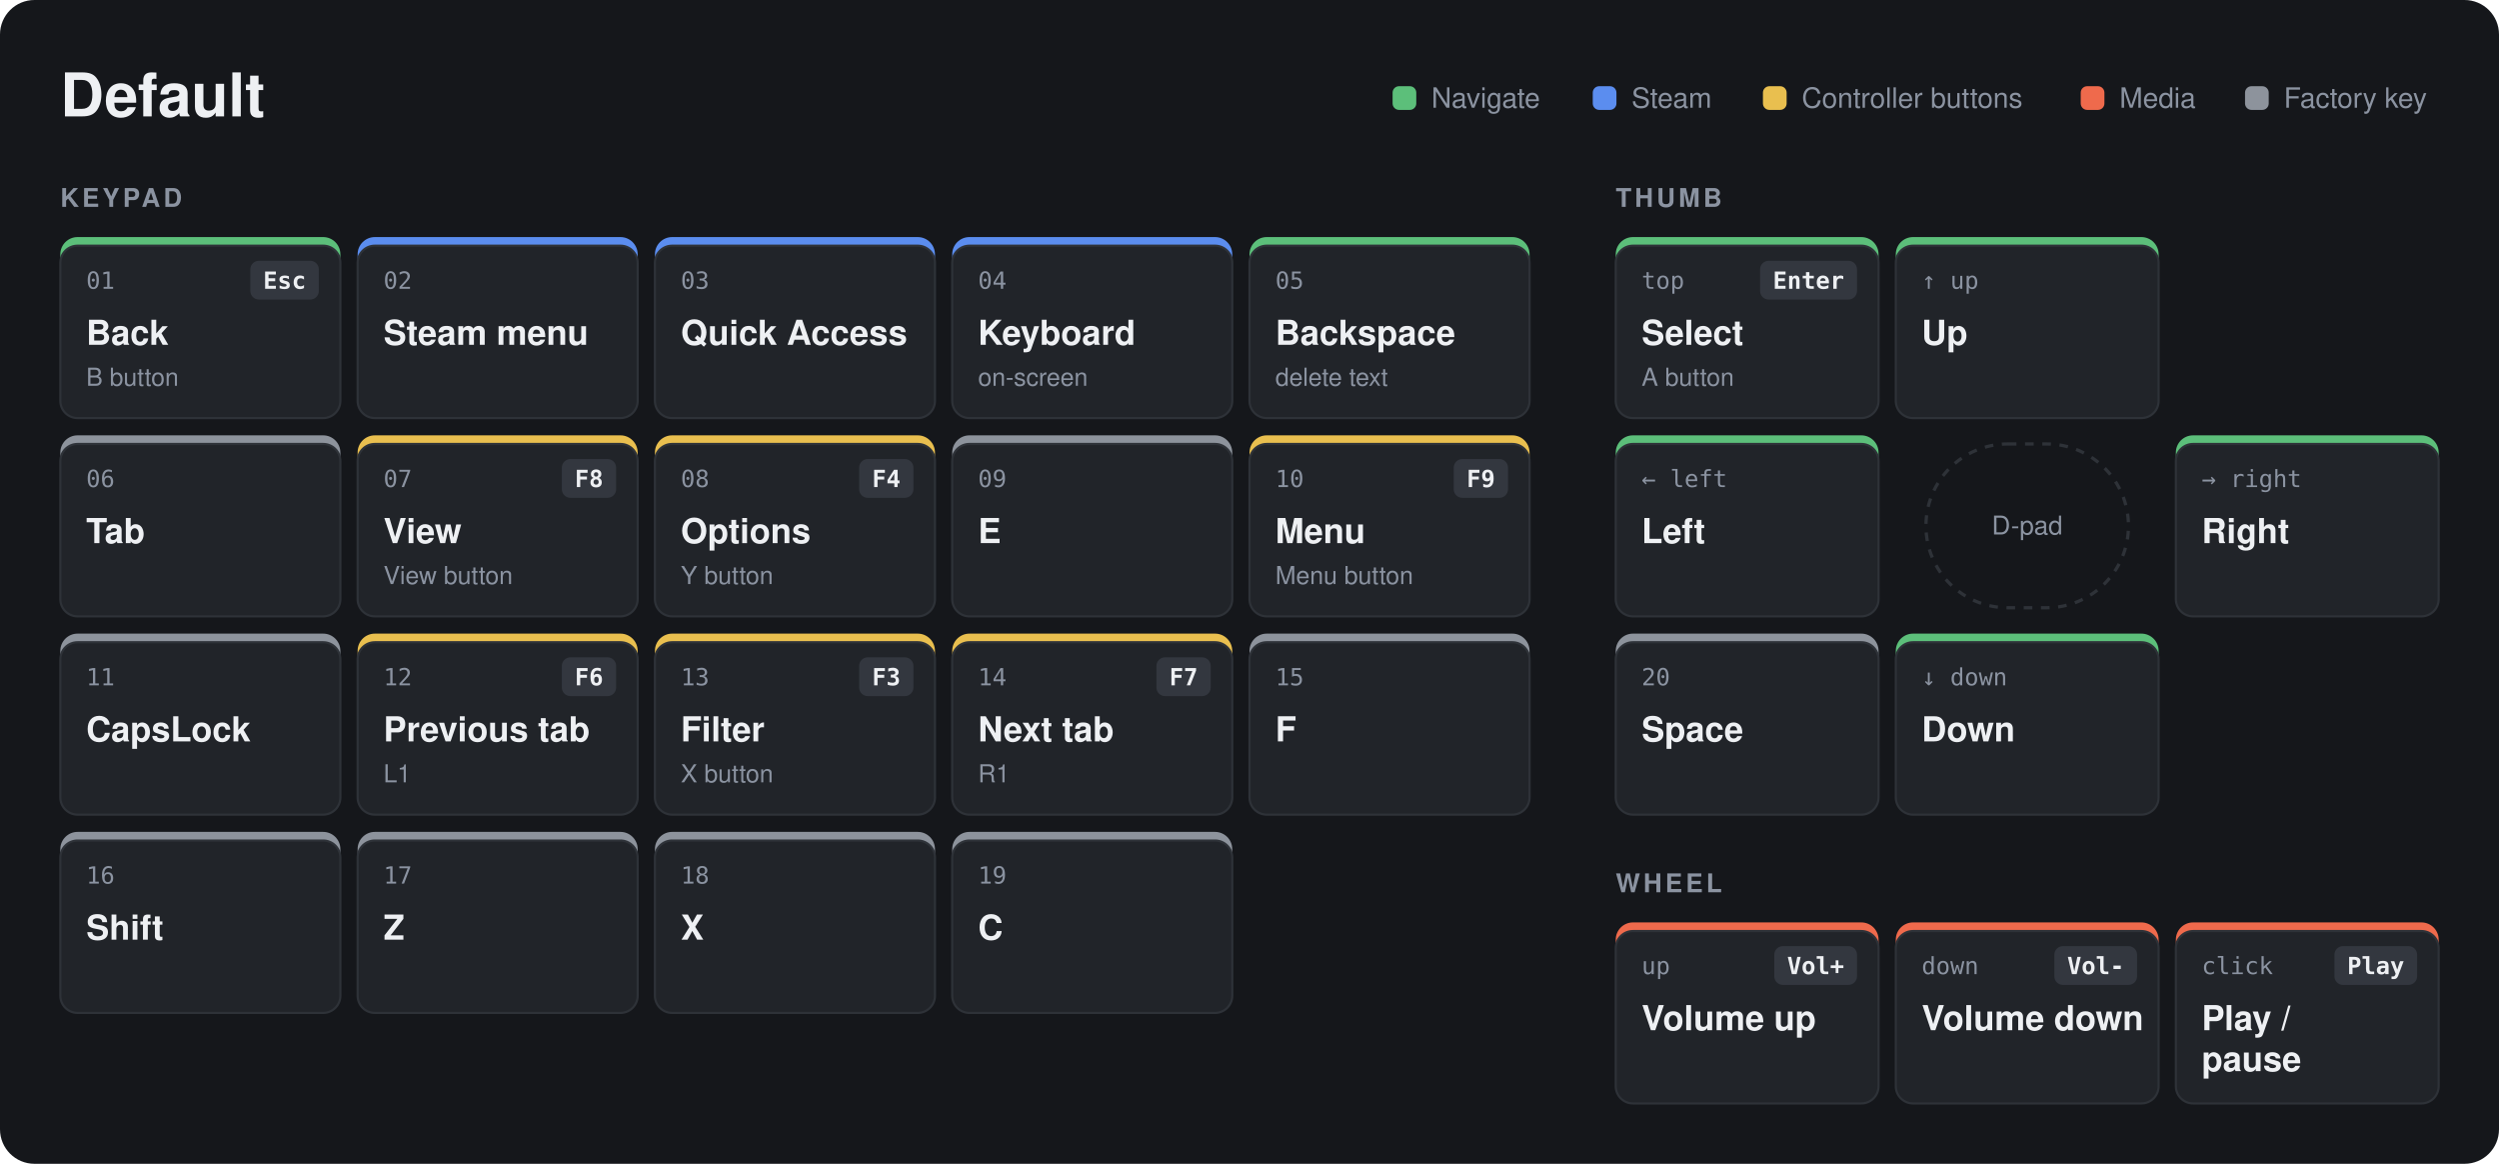
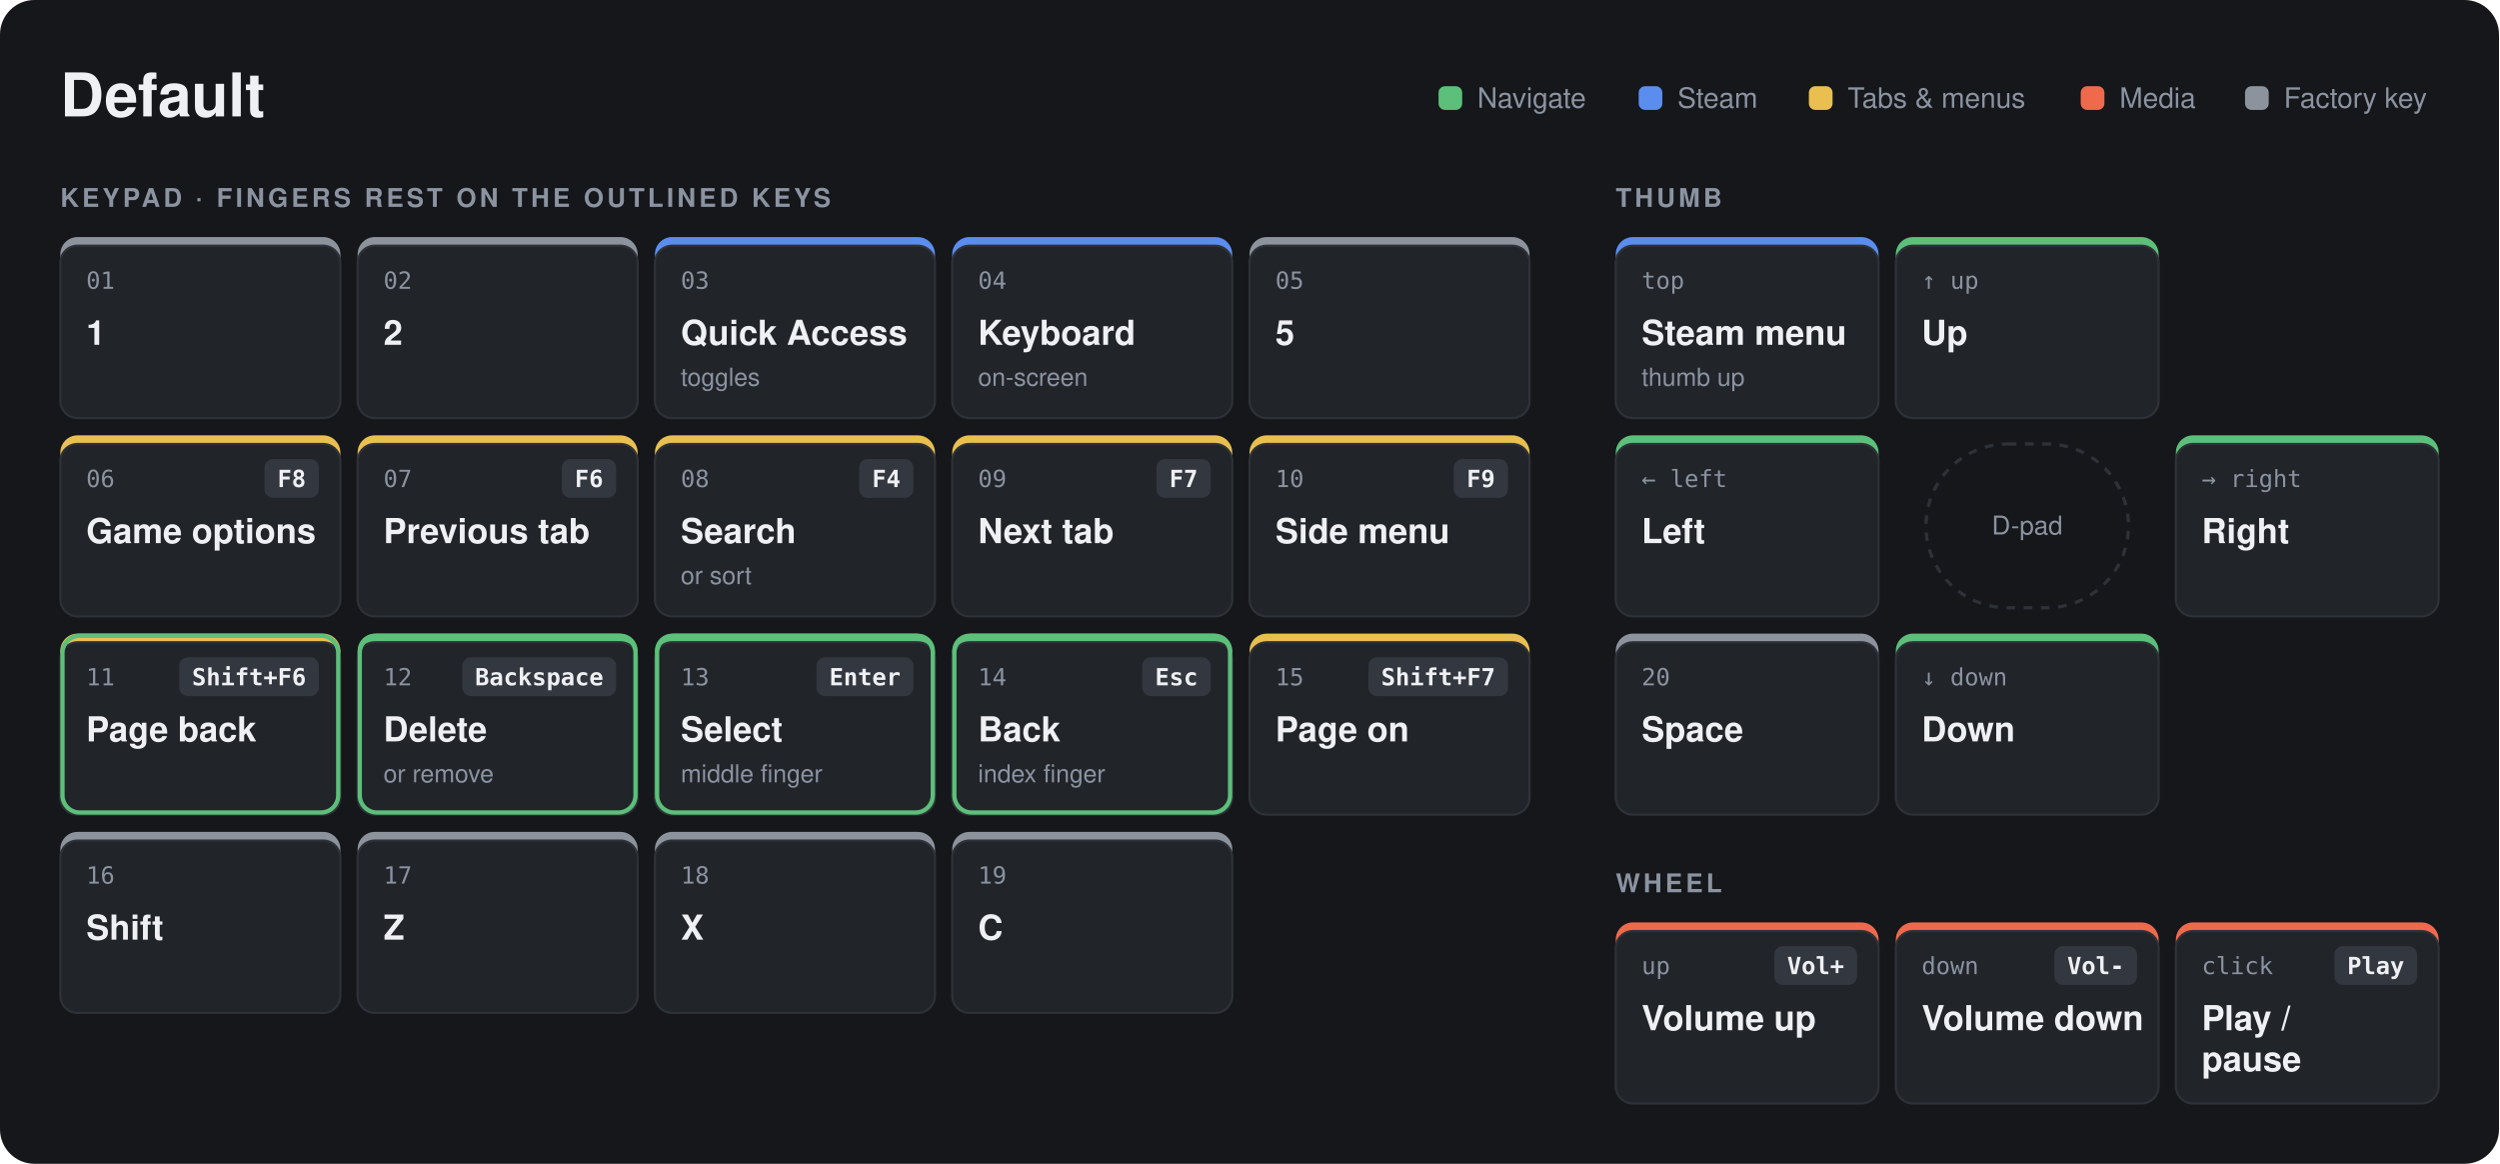
<svg xmlns="http://www.w3.org/2000/svg" width="1160" height="540" viewBox="0 0 1160 540" font-family="-apple-system, BlinkMacSystemFont, Segoe UI, Helvetica, Arial, sans-serif">
  <rect x="0" y="0" width="1160" height="540" rx="16" fill="#15171b" stroke="none" stroke-width="1" />
  <text x="28" y="54" font-size="28" fill="#eef0f3" text-anchor="start" font-weight="bold">Default</text>
  <text x="1060.11" y="50" font-size="13" fill="#8b93a1" text-anchor="start" font-weight="normal">Factory key</text>
  <rect x="1042.11" y="40" width="11" height="11" rx="3" fill="#8d939c" stroke="none" stroke-width="1" />
  <text x="983.84" y="50" font-size="13" fill="#8b93a1" text-anchor="start" font-weight="normal">Media</text>
  <rect x="965.84" y="40" width="11" height="11" rx="3" fill="#ef6a4c" stroke="none" stroke-width="1" />
-   <text x="836.33" y="50" font-size="13" fill="#8b93a1" text-anchor="start" font-weight="normal">Controller buttons</text>
-   <rect x="818.33" y="40" width="11" height="11" rx="3" fill="#e9bf4f" stroke="none" stroke-width="1" />
-   <text x="757.33" y="50" font-size="13" fill="#8b93a1" text-anchor="start" font-weight="normal">Steam</text>
-   <rect x="739.33" y="40" width="11" height="11" rx="3" fill="#5b8def" stroke="none" stroke-width="1" />
-   <text x="664.42" y="50" font-size="13" fill="#8b93a1" text-anchor="start" font-weight="normal">Navigate</text>
-   <rect x="646.42" y="40" width="11" height="11" rx="3" fill="#5cbf7a" stroke="none" stroke-width="1" />
-   <text x="28" y="96" font-size="12" fill="#8b93a1" text-anchor="start" font-weight="bold" letter-spacing="1.5">KEYPAD</text>
+   <text x="857.65" y="50" font-size="13" fill="#8b93a1" text-anchor="start" font-weight="normal">Tabs &amp; menus</text>
+   <rect x="839.65" y="40" width="11" height="11" rx="3" fill="#e9bf4f" stroke="none" stroke-width="1" />
+   <text x="778.65" y="50" font-size="13" fill="#8b93a1" text-anchor="start" font-weight="normal">Steam</text>
+   <rect x="760.65" y="40" width="11" height="11" rx="3" fill="#5b8def" stroke="none" stroke-width="1" />
+   <text x="685.74" y="50" font-size="13" fill="#8b93a1" text-anchor="start" font-weight="normal">Navigate</text>
+   <rect x="667.74" y="40" width="11" height="11" rx="3" fill="#5cbf7a" stroke="none" stroke-width="1" />
+   <text x="28" y="96" font-size="12" fill="#8b93a1" text-anchor="start" font-weight="bold" letter-spacing="1.5">KEYPAD · FINGERS REST ON THE OUTLINED KEYS</text>
  <text x="750" y="96" font-size="12" fill="#8b93a1" text-anchor="start" font-weight="bold" letter-spacing="1.5">THUMB</text>
  <text x="750" y="414" font-size="12" fill="#8b93a1" text-anchor="start" font-weight="bold" letter-spacing="1.5">WHEEL</text>
-   <rect x="28" y="110" width="130" height="84" rx="8" fill="#5cbf7a" stroke="none" stroke-width="1" />
+   <rect x="28" y="110" width="130" height="84" rx="8" fill="#8d939c" stroke="none" stroke-width="1" />
  <rect x="28" y="114" width="130" height="80" rx="8" fill="#212429" stroke="#2e3238" stroke-width="1" />
  <text x="40" y="134" font-size="11" fill="#8b93a1" text-anchor="start" font-weight="normal" font-family="ui-monospace, SFMono-Regular, Menlo, Consolas, monospace">01</text>
-   <rect x="116.2" y="121" width="31.8" height="18" rx="4" fill="#33373f" stroke="none" stroke-width="1" />
-   <text x="132.1" y="134" font-size="11" fill="#eef0f3" text-anchor="middle" font-weight="bold" font-family="ui-monospace, SFMono-Regular, Menlo, Consolas, monospace">Esc</text>
-   <text x="40" y="160" font-size="16" fill="#eef0f3" text-anchor="start" font-weight="bold">Back</text>
-   <text x="40" y="179" font-size="11.5" fill="#8b93a1" text-anchor="start" font-weight="normal">B button</text>
-   <rect x="166" y="110" width="130" height="84" rx="8" fill="#5b8def" stroke="none" stroke-width="1" />
+   <text x="40" y="160" font-size="16" fill="#eef0f3" text-anchor="start" font-weight="bold">1</text>
+   <rect x="166" y="110" width="130" height="84" rx="8" fill="#8d939c" stroke="none" stroke-width="1" />
  <rect x="166" y="114" width="130" height="80" rx="8" fill="#212429" stroke="#2e3238" stroke-width="1" />
  <text x="178" y="134" font-size="11" fill="#8b93a1" text-anchor="start" font-weight="normal" font-family="ui-monospace, SFMono-Regular, Menlo, Consolas, monospace">02</text>
-   <text x="178" y="160" font-size="16" fill="#eef0f3" text-anchor="start" font-weight="bold">Steam menu</text>
+   <text x="178" y="160" font-size="16" fill="#eef0f3" text-anchor="start" font-weight="bold">2</text>
  <rect x="304" y="110" width="130" height="84" rx="8" fill="#5b8def" stroke="none" stroke-width="1" />
  <rect x="304" y="114" width="130" height="80" rx="8" fill="#212429" stroke="#2e3238" stroke-width="1" />
  <text x="316" y="134" font-size="11" fill="#8b93a1" text-anchor="start" font-weight="normal" font-family="ui-monospace, SFMono-Regular, Menlo, Consolas, monospace">03</text>
  <text x="316" y="160" font-size="16" fill="#eef0f3" text-anchor="start" font-weight="bold">Quick Access</text>
+   <text x="316" y="179" font-size="11.5" fill="#8b93a1" text-anchor="start" font-weight="normal">toggles</text>
  <rect x="442" y="110" width="130" height="84" rx="8" fill="#5b8def" stroke="none" stroke-width="1" />
  <rect x="442" y="114" width="130" height="80" rx="8" fill="#212429" stroke="#2e3238" stroke-width="1" />
  <text x="454" y="134" font-size="11" fill="#8b93a1" text-anchor="start" font-weight="normal" font-family="ui-monospace, SFMono-Regular, Menlo, Consolas, monospace">04</text>
  <text x="454" y="160" font-size="16" fill="#eef0f3" text-anchor="start" font-weight="bold">Keyboard</text>
  <text x="454" y="179" font-size="11.5" fill="#8b93a1" text-anchor="start" font-weight="normal">on-screen</text>
-   <rect x="580" y="110" width="130" height="84" rx="8" fill="#5cbf7a" stroke="none" stroke-width="1" />
+   <rect x="580" y="110" width="130" height="84" rx="8" fill="#8d939c" stroke="none" stroke-width="1" />
  <rect x="580" y="114" width="130" height="80" rx="8" fill="#212429" stroke="#2e3238" stroke-width="1" />
  <text x="592" y="134" font-size="11" fill="#8b93a1" text-anchor="start" font-weight="normal" font-family="ui-monospace, SFMono-Regular, Menlo, Consolas, monospace">05</text>
-   <text x="592" y="160" font-size="16" fill="#eef0f3" text-anchor="start" font-weight="bold">Backspace</text>
-   <text x="592" y="179" font-size="11.5" fill="#8b93a1" text-anchor="start" font-weight="normal">delete text</text>
-   <rect x="28" y="202" width="130" height="84" rx="8" fill="#8d939c" stroke="none" stroke-width="1" />
+   <text x="592" y="160" font-size="16" fill="#eef0f3" text-anchor="start" font-weight="bold">5</text>
+   <rect x="28" y="202" width="130" height="84" rx="8" fill="#e9bf4f" stroke="none" stroke-width="1" />
  <rect x="28" y="206" width="130" height="80" rx="8" fill="#212429" stroke="#2e3238" stroke-width="1" />
  <text x="40" y="226" font-size="11" fill="#8b93a1" text-anchor="start" font-weight="normal" font-family="ui-monospace, SFMono-Regular, Menlo, Consolas, monospace">06</text>
-   <text x="40" y="252" font-size="16" fill="#eef0f3" text-anchor="start" font-weight="bold">Tab</text>
+   <rect x="122.8" y="213" width="25.2" height="18" rx="4" fill="#33373f" stroke="none" stroke-width="1" />
+   <text x="135.4" y="226" font-size="11" fill="#eef0f3" text-anchor="middle" font-weight="bold" font-family="ui-monospace, SFMono-Regular, Menlo, Consolas, monospace">F8</text>
+   <text x="40" y="252" font-size="16" fill="#eef0f3" text-anchor="start" font-weight="bold">Game options</text>
  <rect x="166" y="202" width="130" height="84" rx="8" fill="#e9bf4f" stroke="none" stroke-width="1" />
  <rect x="166" y="206" width="130" height="80" rx="8" fill="#212429" stroke="#2e3238" stroke-width="1" />
  <text x="178" y="226" font-size="11" fill="#8b93a1" text-anchor="start" font-weight="normal" font-family="ui-monospace, SFMono-Regular, Menlo, Consolas, monospace">07</text>
  <rect x="260.8" y="213" width="25.2" height="18" rx="4" fill="#33373f" stroke="none" stroke-width="1" />
-   <text x="273.4" y="226" font-size="11" fill="#eef0f3" text-anchor="middle" font-weight="bold" font-family="ui-monospace, SFMono-Regular, Menlo, Consolas, monospace">F8</text>
-   <text x="178" y="252" font-size="16" fill="#eef0f3" text-anchor="start" font-weight="bold">View</text>
-   <text x="178" y="271" font-size="11.5" fill="#8b93a1" text-anchor="start" font-weight="normal">View button</text>
+   <text x="273.4" y="226" font-size="11" fill="#eef0f3" text-anchor="middle" font-weight="bold" font-family="ui-monospace, SFMono-Regular, Menlo, Consolas, monospace">F6</text>
+   <text x="178" y="252" font-size="16" fill="#eef0f3" text-anchor="start" font-weight="bold">Previous tab</text>
  <rect x="304" y="202" width="130" height="84" rx="8" fill="#e9bf4f" stroke="none" stroke-width="1" />
  <rect x="304" y="206" width="130" height="80" rx="8" fill="#212429" stroke="#2e3238" stroke-width="1" />
  <text x="316" y="226" font-size="11" fill="#8b93a1" text-anchor="start" font-weight="normal" font-family="ui-monospace, SFMono-Regular, Menlo, Consolas, monospace">08</text>
  <rect x="398.8" y="213" width="25.2" height="18" rx="4" fill="#33373f" stroke="none" stroke-width="1" />
  <text x="411.4" y="226" font-size="11" fill="#eef0f3" text-anchor="middle" font-weight="bold" font-family="ui-monospace, SFMono-Regular, Menlo, Consolas, monospace">F4</text>
-   <text x="316" y="252" font-size="16" fill="#eef0f3" text-anchor="start" font-weight="bold">Options</text>
-   <text x="316" y="271" font-size="11.5" fill="#8b93a1" text-anchor="start" font-weight="normal">Y button</text>
-   <rect x="442" y="202" width="130" height="84" rx="8" fill="#8d939c" stroke="none" stroke-width="1" />
+   <text x="316" y="252" font-size="16" fill="#eef0f3" text-anchor="start" font-weight="bold">Search</text>
+   <text x="316" y="271" font-size="11.5" fill="#8b93a1" text-anchor="start" font-weight="normal">or sort</text>
+   <rect x="442" y="202" width="130" height="84" rx="8" fill="#e9bf4f" stroke="none" stroke-width="1" />
  <rect x="442" y="206" width="130" height="80" rx="8" fill="#212429" stroke="#2e3238" stroke-width="1" />
  <text x="454" y="226" font-size="11" fill="#8b93a1" text-anchor="start" font-weight="normal" font-family="ui-monospace, SFMono-Regular, Menlo, Consolas, monospace">09</text>
-   <text x="454" y="252" font-size="16" fill="#eef0f3" text-anchor="start" font-weight="bold">E</text>
+   <rect x="536.8" y="213" width="25.2" height="18" rx="4" fill="#33373f" stroke="none" stroke-width="1" />
+   <text x="549.4" y="226" font-size="11" fill="#eef0f3" text-anchor="middle" font-weight="bold" font-family="ui-monospace, SFMono-Regular, Menlo, Consolas, monospace">F7</text>
+   <text x="454" y="252" font-size="16" fill="#eef0f3" text-anchor="start" font-weight="bold">Next tab</text>
  <rect x="580" y="202" width="130" height="84" rx="8" fill="#e9bf4f" stroke="none" stroke-width="1" />
  <rect x="580" y="206" width="130" height="80" rx="8" fill="#212429" stroke="#2e3238" stroke-width="1" />
  <text x="592" y="226" font-size="11" fill="#8b93a1" text-anchor="start" font-weight="normal" font-family="ui-monospace, SFMono-Regular, Menlo, Consolas, monospace">10</text>
  <rect x="674.8" y="213" width="25.2" height="18" rx="4" fill="#33373f" stroke="none" stroke-width="1" />
  <text x="687.4" y="226" font-size="11" fill="#eef0f3" text-anchor="middle" font-weight="bold" font-family="ui-monospace, SFMono-Regular, Menlo, Consolas, monospace">F9</text>
-   <text x="592" y="252" font-size="16" fill="#eef0f3" text-anchor="start" font-weight="bold">Menu</text>
-   <text x="592" y="271" font-size="11.5" fill="#8b93a1" text-anchor="start" font-weight="normal">Menu button</text>
-   <rect x="28" y="294" width="130" height="84" rx="8" fill="#8d939c" stroke="none" stroke-width="1" />
+   <text x="592" y="252" font-size="16" fill="#eef0f3" text-anchor="start" font-weight="bold">Side menu</text>
+   <rect x="28" y="294" width="130" height="84" rx="8" fill="#e9bf4f" stroke="none" stroke-width="1" />
  <rect x="28" y="298" width="130" height="80" rx="8" fill="#212429" stroke="#2e3238" stroke-width="1" />
  <text x="40" y="318" font-size="11" fill="#8b93a1" text-anchor="start" font-weight="normal" font-family="ui-monospace, SFMono-Regular, Menlo, Consolas, monospace">11</text>
-   <text x="40" y="344" font-size="16" fill="#eef0f3" text-anchor="start" font-weight="bold">CapsLock</text>
-   <rect x="166" y="294" width="130" height="84" rx="8" fill="#e9bf4f" stroke="none" stroke-width="1" />
+   <rect x="29" y="295" width="128" height="82" rx="8" fill="none" stroke="#5cbf7a" stroke-width="2" />
+   <rect x="83.2" y="305" width="64.8" height="18" rx="4" fill="#33373f" stroke="none" stroke-width="1" />
+   <text x="115.6" y="318" font-size="11" fill="#eef0f3" text-anchor="middle" font-weight="bold" font-family="ui-monospace, SFMono-Regular, Menlo, Consolas, monospace">Shift+F6</text>
+   <text x="40" y="344" font-size="16" fill="#eef0f3" text-anchor="start" font-weight="bold">Page back</text>
+   <rect x="166" y="294" width="130" height="84" rx="8" fill="#5cbf7a" stroke="none" stroke-width="1" />
  <rect x="166" y="298" width="130" height="80" rx="8" fill="#212429" stroke="#2e3238" stroke-width="1" />
  <text x="178" y="318" font-size="11" fill="#8b93a1" text-anchor="start" font-weight="normal" font-family="ui-monospace, SFMono-Regular, Menlo, Consolas, monospace">12</text>
-   <rect x="260.8" y="305" width="25.2" height="18" rx="4" fill="#33373f" stroke="none" stroke-width="1" />
-   <text x="273.4" y="318" font-size="11" fill="#eef0f3" text-anchor="middle" font-weight="bold" font-family="ui-monospace, SFMono-Regular, Menlo, Consolas, monospace">F6</text>
-   <text x="178" y="344" font-size="16" fill="#eef0f3" text-anchor="start" font-weight="bold">Previous tab</text>
-   <text x="178" y="363" font-size="11.5" fill="#8b93a1" text-anchor="start" font-weight="normal">L1</text>
-   <rect x="304" y="294" width="130" height="84" rx="8" fill="#e9bf4f" stroke="none" stroke-width="1" />
+   <rect x="167" y="295" width="128" height="82" rx="8" fill="none" stroke="#5cbf7a" stroke-width="2" />
+   <rect x="214.6" y="305" width="71.4" height="18" rx="4" fill="#33373f" stroke="none" stroke-width="1" />
+   <text x="250.3" y="318" font-size="11" fill="#eef0f3" text-anchor="middle" font-weight="bold" font-family="ui-monospace, SFMono-Regular, Menlo, Consolas, monospace">Backspace</text>
+   <text x="178" y="344" font-size="16" fill="#eef0f3" text-anchor="start" font-weight="bold">Delete</text>
+   <text x="178" y="363" font-size="11.5" fill="#8b93a1" text-anchor="start" font-weight="normal">or remove</text>
+   <rect x="304" y="294" width="130" height="84" rx="8" fill="#5cbf7a" stroke="none" stroke-width="1" />
  <rect x="304" y="298" width="130" height="80" rx="8" fill="#212429" stroke="#2e3238" stroke-width="1" />
  <text x="316" y="318" font-size="11" fill="#8b93a1" text-anchor="start" font-weight="normal" font-family="ui-monospace, SFMono-Regular, Menlo, Consolas, monospace">13</text>
-   <rect x="398.8" y="305" width="25.2" height="18" rx="4" fill="#33373f" stroke="none" stroke-width="1" />
-   <text x="411.4" y="318" font-size="11" fill="#eef0f3" text-anchor="middle" font-weight="bold" font-family="ui-monospace, SFMono-Regular, Menlo, Consolas, monospace">F3</text>
-   <text x="316" y="344" font-size="16" fill="#eef0f3" text-anchor="start" font-weight="bold">Filter</text>
-   <text x="316" y="363" font-size="11.5" fill="#8b93a1" text-anchor="start" font-weight="normal">X button</text>
-   <rect x="442" y="294" width="130" height="84" rx="8" fill="#e9bf4f" stroke="none" stroke-width="1" />
+   <rect x="305" y="295" width="128" height="82" rx="8" fill="none" stroke="#5cbf7a" stroke-width="2" />
+   <rect x="379" y="305" width="45" height="18" rx="4" fill="#33373f" stroke="none" stroke-width="1" />
+   <text x="401.5" y="318" font-size="11" fill="#eef0f3" text-anchor="middle" font-weight="bold" font-family="ui-monospace, SFMono-Regular, Menlo, Consolas, monospace">Enter</text>
+   <text x="316" y="344" font-size="16" fill="#eef0f3" text-anchor="start" font-weight="bold">Select</text>
+   <text x="316" y="363" font-size="11.5" fill="#8b93a1" text-anchor="start" font-weight="normal">middle finger</text>
+   <rect x="442" y="294" width="130" height="84" rx="8" fill="#5cbf7a" stroke="none" stroke-width="1" />
  <rect x="442" y="298" width="130" height="80" rx="8" fill="#212429" stroke="#2e3238" stroke-width="1" />
  <text x="454" y="318" font-size="11" fill="#8b93a1" text-anchor="start" font-weight="normal" font-family="ui-monospace, SFMono-Regular, Menlo, Consolas, monospace">14</text>
-   <rect x="536.8" y="305" width="25.2" height="18" rx="4" fill="#33373f" stroke="none" stroke-width="1" />
-   <text x="549.4" y="318" font-size="11" fill="#eef0f3" text-anchor="middle" font-weight="bold" font-family="ui-monospace, SFMono-Regular, Menlo, Consolas, monospace">F7</text>
-   <text x="454" y="344" font-size="16" fill="#eef0f3" text-anchor="start" font-weight="bold">Next tab</text>
-   <text x="454" y="363" font-size="11.5" fill="#8b93a1" text-anchor="start" font-weight="normal">R1</text>
-   <rect x="580" y="294" width="130" height="84" rx="8" fill="#8d939c" stroke="none" stroke-width="1" />
+   <rect x="443" y="295" width="128" height="82" rx="8" fill="none" stroke="#5cbf7a" stroke-width="2" />
+   <rect x="530.2" y="305" width="31.8" height="18" rx="4" fill="#33373f" stroke="none" stroke-width="1" />
+   <text x="546.1" y="318" font-size="11" fill="#eef0f3" text-anchor="middle" font-weight="bold" font-family="ui-monospace, SFMono-Regular, Menlo, Consolas, monospace">Esc</text>
+   <text x="454" y="344" font-size="16" fill="#eef0f3" text-anchor="start" font-weight="bold">Back</text>
+   <text x="454" y="363" font-size="11.5" fill="#8b93a1" text-anchor="start" font-weight="normal">index finger</text>
+   <rect x="580" y="294" width="130" height="84" rx="8" fill="#e9bf4f" stroke="none" stroke-width="1" />
  <rect x="580" y="298" width="130" height="80" rx="8" fill="#212429" stroke="#2e3238" stroke-width="1" />
  <text x="592" y="318" font-size="11" fill="#8b93a1" text-anchor="start" font-weight="normal" font-family="ui-monospace, SFMono-Regular, Menlo, Consolas, monospace">15</text>
-   <text x="592" y="344" font-size="16" fill="#eef0f3" text-anchor="start" font-weight="bold">F</text>
+   <rect x="635.2" y="305" width="64.8" height="18" rx="4" fill="#33373f" stroke="none" stroke-width="1" />
+   <text x="667.6" y="318" font-size="11" fill="#eef0f3" text-anchor="middle" font-weight="bold" font-family="ui-monospace, SFMono-Regular, Menlo, Consolas, monospace">Shift+F7</text>
+   <text x="592" y="344" font-size="16" fill="#eef0f3" text-anchor="start" font-weight="bold">Page on</text>
  <rect x="28" y="386" width="130" height="84" rx="8" fill="#8d939c" stroke="none" stroke-width="1" />
  <rect x="28" y="390" width="130" height="80" rx="8" fill="#212429" stroke="#2e3238" stroke-width="1" />
  <text x="40" y="410" font-size="11" fill="#8b93a1" text-anchor="start" font-weight="normal" font-family="ui-monospace, SFMono-Regular, Menlo, Consolas, monospace">16</text>
  <text x="40" y="436" font-size="16" fill="#eef0f3" text-anchor="start" font-weight="bold">Shift</text>
  <rect x="166" y="386" width="130" height="84" rx="8" fill="#8d939c" stroke="none" stroke-width="1" />
  <rect x="166" y="390" width="130" height="80" rx="8" fill="#212429" stroke="#2e3238" stroke-width="1" />
  <text x="178" y="410" font-size="11" fill="#8b93a1" text-anchor="start" font-weight="normal" font-family="ui-monospace, SFMono-Regular, Menlo, Consolas, monospace">17</text>
  <text x="178" y="436" font-size="16" fill="#eef0f3" text-anchor="start" font-weight="bold">Z</text>
  <rect x="304" y="386" width="130" height="84" rx="8" fill="#8d939c" stroke="none" stroke-width="1" />
  <rect x="304" y="390" width="130" height="80" rx="8" fill="#212429" stroke="#2e3238" stroke-width="1" />
  <text x="316" y="410" font-size="11" fill="#8b93a1" text-anchor="start" font-weight="normal" font-family="ui-monospace, SFMono-Regular, Menlo, Consolas, monospace">18</text>
  <text x="316" y="436" font-size="16" fill="#eef0f3" text-anchor="start" font-weight="bold">X</text>
  <rect x="442" y="386" width="130" height="84" rx="8" fill="#8d939c" stroke="none" stroke-width="1" />
  <rect x="442" y="390" width="130" height="80" rx="8" fill="#212429" stroke="#2e3238" stroke-width="1" />
  <text x="454" y="410" font-size="11" fill="#8b93a1" text-anchor="start" font-weight="normal" font-family="ui-monospace, SFMono-Regular, Menlo, Consolas, monospace">19</text>
  <text x="454" y="436" font-size="16" fill="#eef0f3" text-anchor="start" font-weight="bold">C</text>
-   <rect x="750" y="110" width="122" height="84" rx="8" fill="#5cbf7a" stroke="none" stroke-width="1" />
+   <rect x="750" y="110" width="122" height="84" rx="8" fill="#5b8def" stroke="none" stroke-width="1" />
  <rect x="750" y="114" width="122" height="80" rx="8" fill="#212429" stroke="#2e3238" stroke-width="1" />
  <text x="762" y="134" font-size="11" fill="#8b93a1" text-anchor="start" font-weight="normal" font-family="ui-monospace, SFMono-Regular, Menlo, Consolas, monospace">top</text>
-   <rect x="817" y="121" width="45" height="18" rx="4" fill="#33373f" stroke="none" stroke-width="1" />
-   <text x="839.5" y="134" font-size="11" fill="#eef0f3" text-anchor="middle" font-weight="bold" font-family="ui-monospace, SFMono-Regular, Menlo, Consolas, monospace">Enter</text>
-   <text x="762" y="160" font-size="16" fill="#eef0f3" text-anchor="start" font-weight="bold">Select</text>
-   <text x="762" y="179" font-size="11.5" fill="#8b93a1" text-anchor="start" font-weight="normal">A button</text>
+   <text x="762" y="160" font-size="16" fill="#eef0f3" text-anchor="start" font-weight="bold">Steam menu</text>
+   <text x="762" y="179" font-size="11.5" fill="#8b93a1" text-anchor="start" font-weight="normal">thumb up</text>
  <rect x="880" y="110" width="122" height="84" rx="8" fill="#5cbf7a" stroke="none" stroke-width="1" />
  <rect x="880" y="114" width="122" height="80" rx="8" fill="#212429" stroke="#2e3238" stroke-width="1" />
  <text x="892" y="134" font-size="11" fill="#8b93a1" text-anchor="start" font-weight="normal" font-family="ui-monospace, SFMono-Regular, Menlo, Consolas, monospace">↑ up</text>
  <text x="892" y="160" font-size="16" fill="#eef0f3" text-anchor="start" font-weight="bold">Up</text>
  <rect x="750" y="202" width="122" height="84" rx="8" fill="#5cbf7a" stroke="none" stroke-width="1" />
  <rect x="750" y="206" width="122" height="80" rx="8" fill="#212429" stroke="#2e3238" stroke-width="1" />
  <text x="762" y="226" font-size="11" fill="#8b93a1" text-anchor="start" font-weight="normal" font-family="ui-monospace, SFMono-Regular, Menlo, Consolas, monospace">← left</text>
  <text x="762" y="252" font-size="16" fill="#eef0f3" text-anchor="start" font-weight="bold">Left</text>
  <rect x="1010" y="202" width="122" height="84" rx="8" fill="#5cbf7a" stroke="none" stroke-width="1" />
  <rect x="1010" y="206" width="122" height="80" rx="8" fill="#212429" stroke="#2e3238" stroke-width="1" />
  <text x="1022" y="226" font-size="11" fill="#8b93a1" text-anchor="start" font-weight="normal" font-family="ui-monospace, SFMono-Regular, Menlo, Consolas, monospace">→ right</text>
  <text x="1022" y="252" font-size="16" fill="#eef0f3" text-anchor="start" font-weight="bold">Right</text>
  <rect x="750" y="294" width="122" height="84" rx="8" fill="#8d939c" stroke="none" stroke-width="1" />
  <rect x="750" y="298" width="122" height="80" rx="8" fill="#212429" stroke="#2e3238" stroke-width="1" />
  <text x="762" y="318" font-size="11" fill="#8b93a1" text-anchor="start" font-weight="normal" font-family="ui-monospace, SFMono-Regular, Menlo, Consolas, monospace">20</text>
  <text x="762" y="344" font-size="16" fill="#eef0f3" text-anchor="start" font-weight="bold">Space</text>
  <rect x="880" y="294" width="122" height="84" rx="8" fill="#5cbf7a" stroke="none" stroke-width="1" />
  <rect x="880" y="298" width="122" height="80" rx="8" fill="#212429" stroke="#2e3238" stroke-width="1" />
  <text x="892" y="318" font-size="11" fill="#8b93a1" text-anchor="start" font-weight="normal" font-family="ui-monospace, SFMono-Regular, Menlo, Consolas, monospace">↓ down</text>
  <text x="892" y="344" font-size="16" fill="#eef0f3" text-anchor="start" font-weight="bold">Down</text>
  <rect x="894" y="206" width="94" height="76" rx="38" fill="none" stroke="#2e3238" stroke-width="1.5" stroke-dasharray="4 4" />
  <text x="941" y="248" font-size="12" fill="#8b93a1" text-anchor="middle" font-weight="normal">D-pad</text>
  <rect x="750" y="428" width="122" height="84" rx="8" fill="#ef6a4c" stroke="none" stroke-width="1" />
  <rect x="750" y="432" width="122" height="80" rx="8" fill="#212429" stroke="#2e3238" stroke-width="1" />
  <text x="762" y="452" font-size="11" fill="#8b93a1" text-anchor="start" font-weight="normal" font-family="ui-monospace, SFMono-Regular, Menlo, Consolas, monospace">up</text>
  <rect x="823.6" y="439" width="38.4" height="18" rx="4" fill="#33373f" stroke="none" stroke-width="1" />
  <text x="842.8" y="452" font-size="11" fill="#eef0f3" text-anchor="middle" font-weight="bold" font-family="ui-monospace, SFMono-Regular, Menlo, Consolas, monospace">Vol+</text>
  <text x="762" y="478" font-size="16" fill="#eef0f3" text-anchor="start" font-weight="bold">Volume up</text>
  <rect x="880" y="428" width="122" height="84" rx="8" fill="#ef6a4c" stroke="none" stroke-width="1" />
  <rect x="880" y="432" width="122" height="80" rx="8" fill="#212429" stroke="#2e3238" stroke-width="1" />
  <text x="892" y="452" font-size="11" fill="#8b93a1" text-anchor="start" font-weight="normal" font-family="ui-monospace, SFMono-Regular, Menlo, Consolas, monospace">down</text>
  <rect x="953.6" y="439" width="38.4" height="18" rx="4" fill="#33373f" stroke="none" stroke-width="1" />
  <text x="972.8" y="452" font-size="11" fill="#eef0f3" text-anchor="middle" font-weight="bold" font-family="ui-monospace, SFMono-Regular, Menlo, Consolas, monospace">Vol-</text>
  <text x="892" y="478" font-size="16" fill="#eef0f3" text-anchor="start" font-weight="bold">Volume down</text>
  <rect x="1010" y="428" width="122" height="84" rx="8" fill="#ef6a4c" stroke="none" stroke-width="1" />
  <rect x="1010" y="432" width="122" height="80" rx="8" fill="#212429" stroke="#2e3238" stroke-width="1" />
  <text x="1022" y="452" font-size="11" fill="#8b93a1" text-anchor="start" font-weight="normal" font-family="ui-monospace, SFMono-Regular, Menlo, Consolas, monospace">click</text>
  <rect x="1083.6" y="439" width="38.4" height="18" rx="4" fill="#33373f" stroke="none" stroke-width="1" />
  <text x="1102.8" y="452" font-size="11" fill="#eef0f3" text-anchor="middle" font-weight="bold" font-family="ui-monospace, SFMono-Regular, Menlo, Consolas, monospace">Play</text>
  <text x="1022" y="478" font-size="16" fill="#eef0f3" text-anchor="start" font-weight="bold">Play /</text>
  <text x="1022" y="497" font-size="16" fill="#eef0f3" text-anchor="start" font-weight="bold">pause</text>
</svg>
